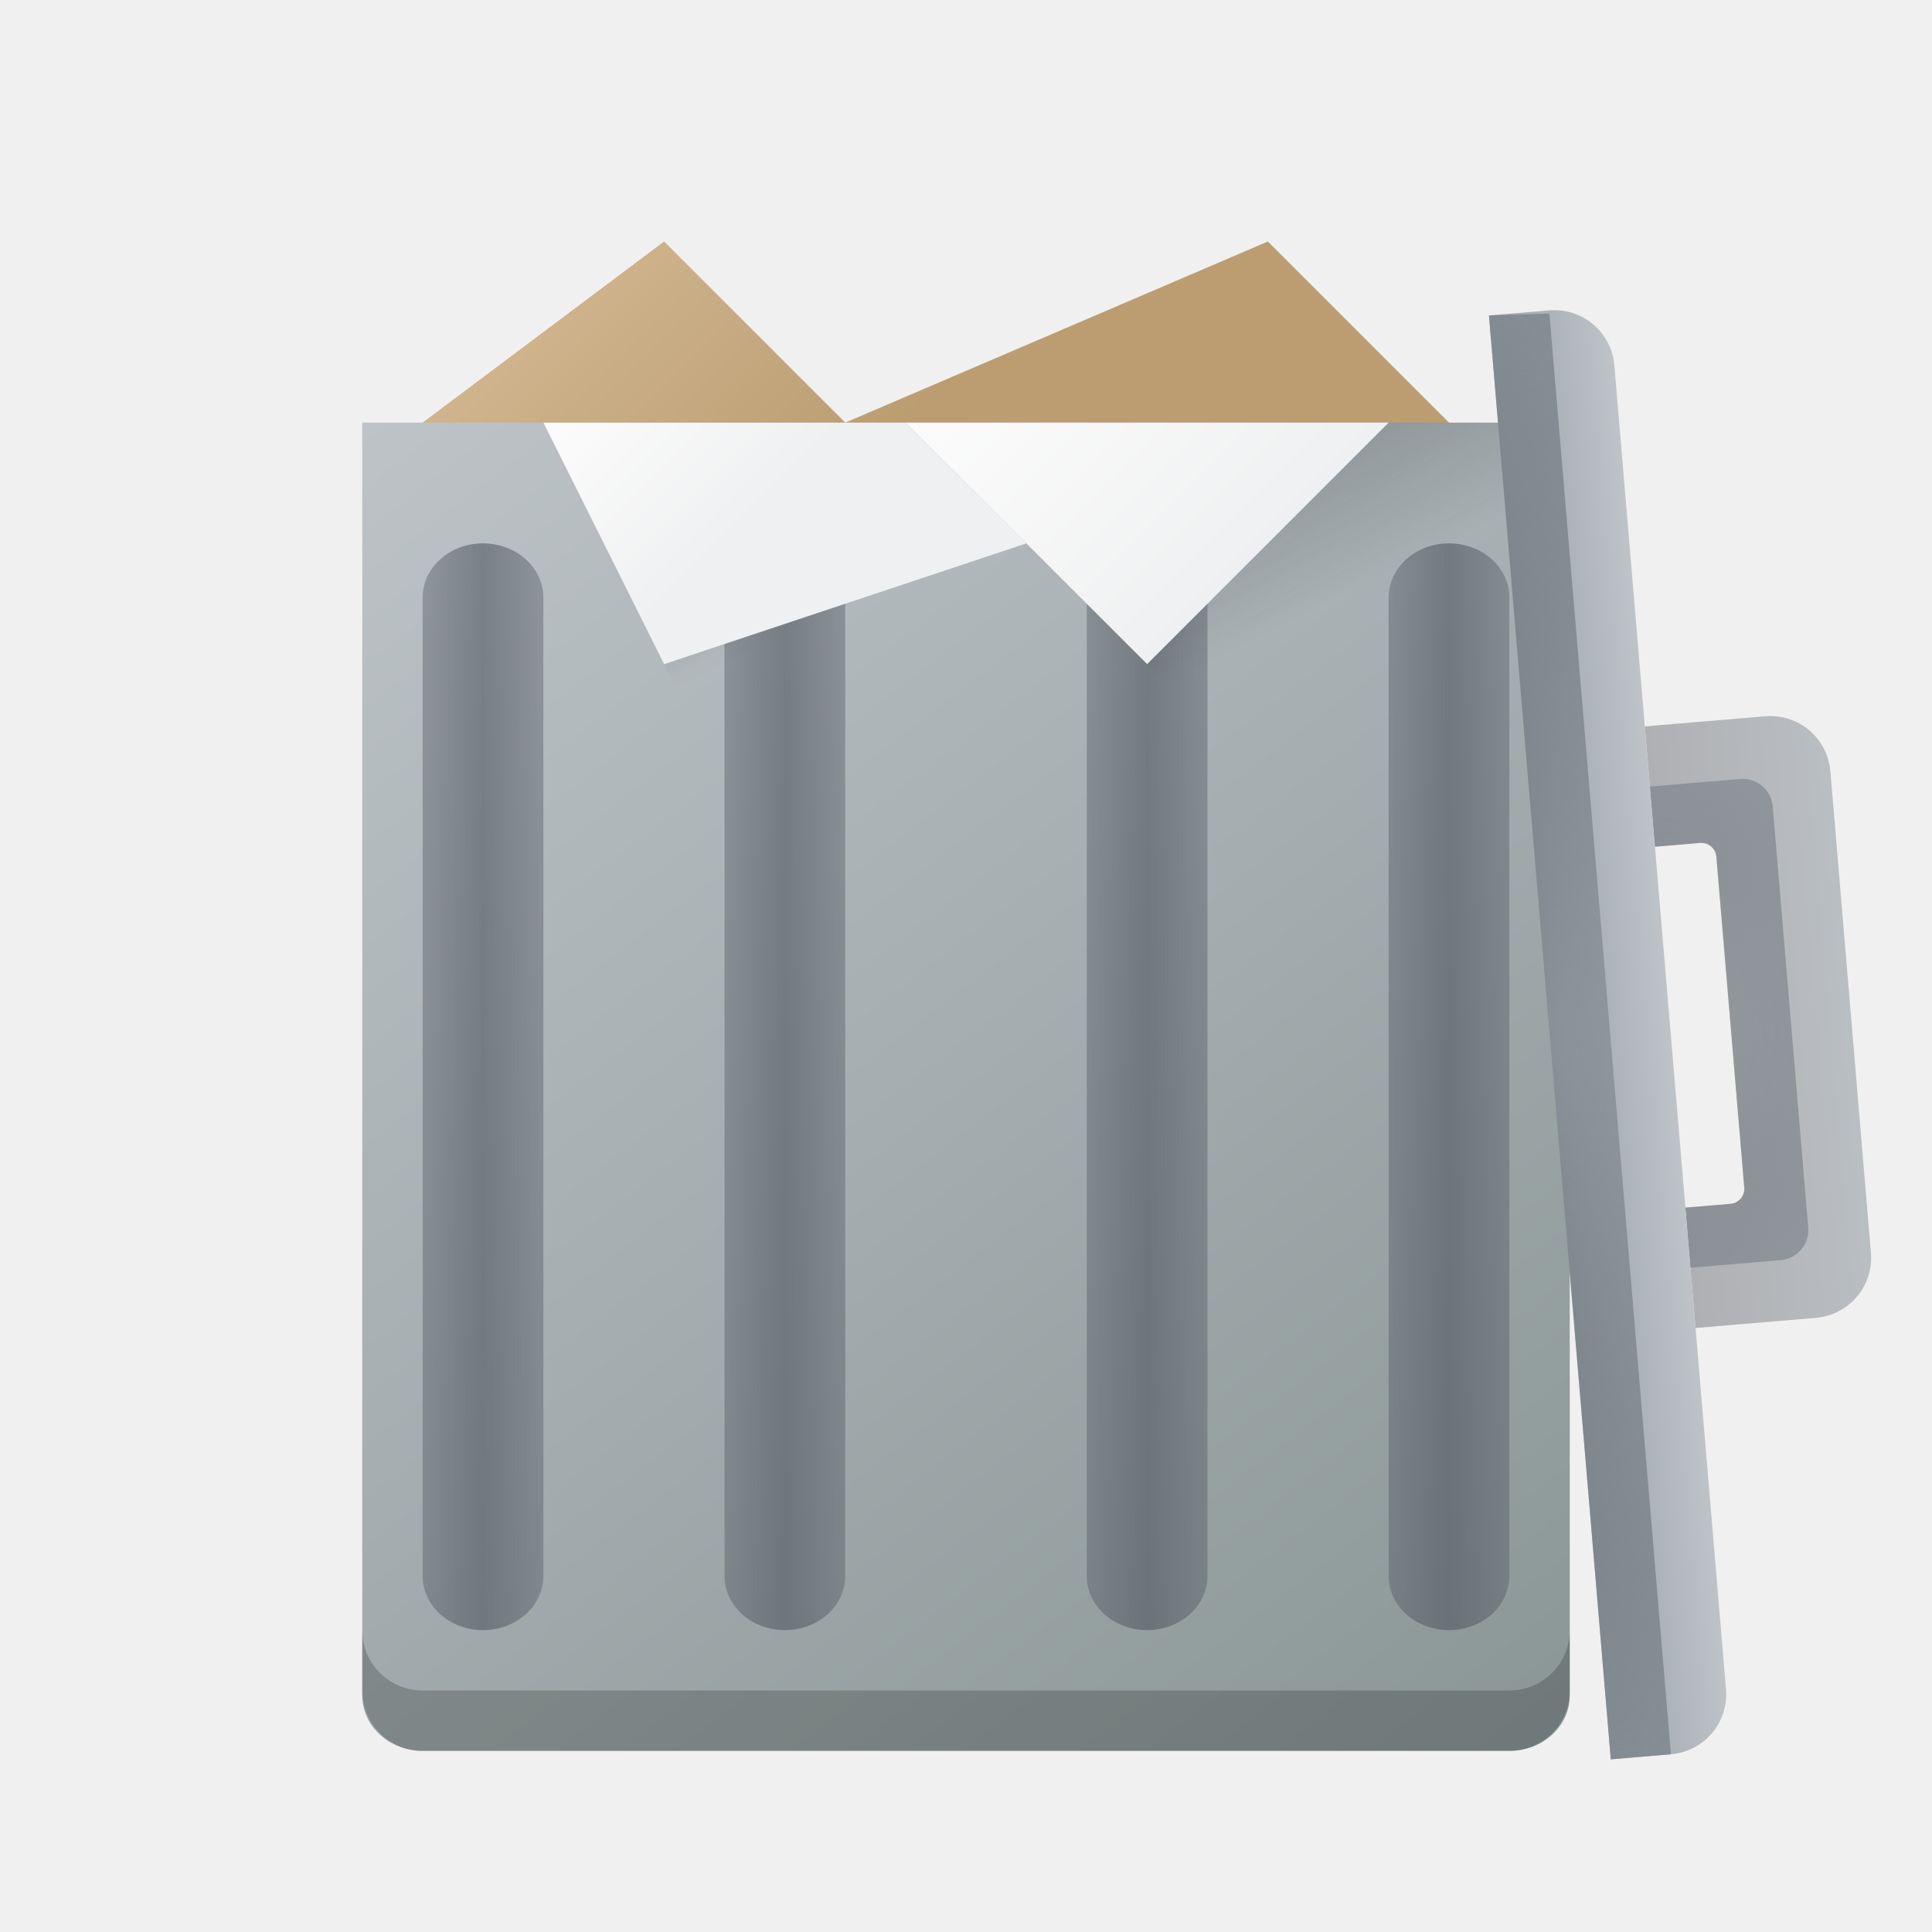
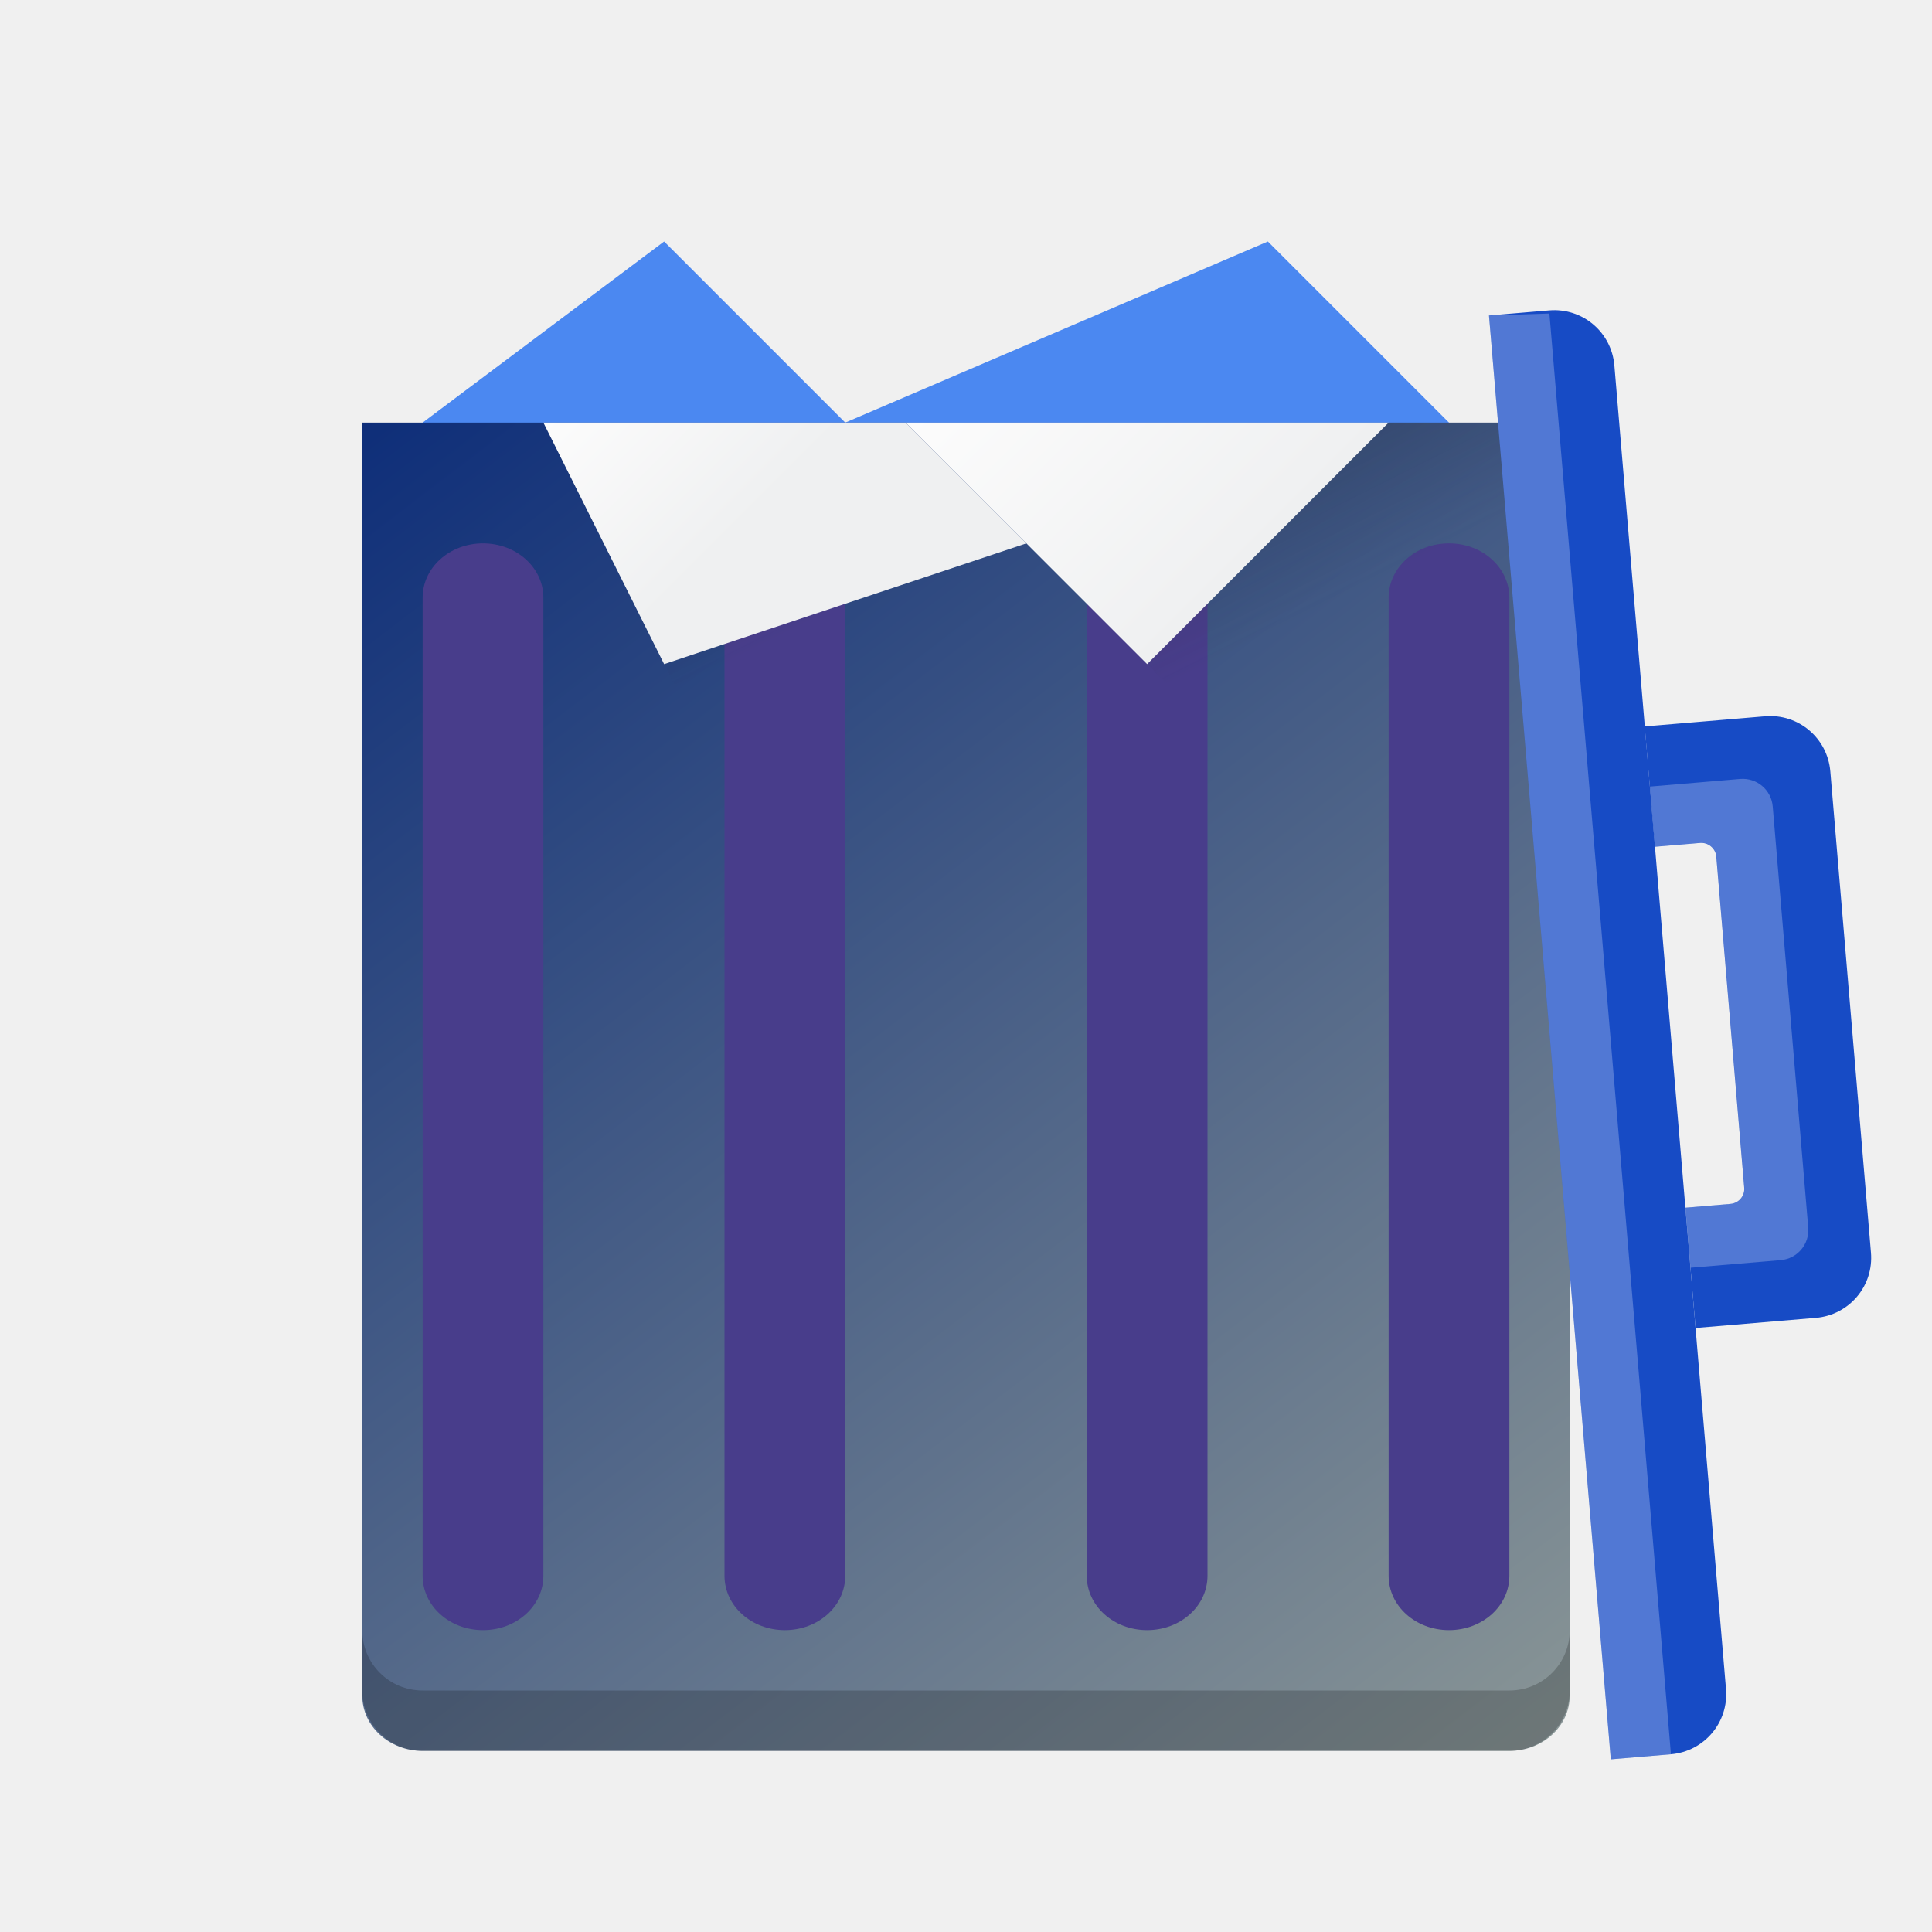
- <svg xmlns="http://www.w3.org/2000/svg" xmlns:xlink="http://www.w3.org/1999/xlink" version="1.1" viewBox="0 0 32 32">
-   <defs>
+ <svg xmlns="http://www.w3.org/2000/svg" xmlns:xlink="http://www.w3.org/1999/xlink" version="1.1" viewBox="0 0 32 32" id="svg91">
+   <defs id="defs36">
    <linearGradient id="u" x1="394.571" x2="399.571" y1="517.798" y2="522.798" gradientTransform="translate(-384.571,-515.798)" gradientUnits="userSpaceOnUse">
-       <stop stop-color="#d4ba94" offset="0" />
-       <stop stop-color="#bb9d71" offset="1" />
+       <stop stop-color="#d4ba94" offset="0" id="stop2" />
+       <stop stop-color="#bb9d71" offset="1" id="stop4" />
    </linearGradient>
-     <linearGradient id="t" x1="390.571" x2="410.571" y1="521.798" y2="545.798" gradientTransform="matrix(1 0 0 .9166667 -384.571 -471.3148)" gradientUnits="userSpaceOnUse">
-       <stop stop-color="#bdc3c7" offset="0" />
-       <stop stop-color="#8a9696" offset="1" />
+     <linearGradient id="t" x1="390.571" x2="410.571" y1="521.798" y2="545.798" gradientTransform="matrix(1,0,0,0.9166667,-384.571,-471.3148)" gradientUnits="userSpaceOnUse">
+       <stop stop-color="#bdc3c7" offset="0" id="stop7" style="stop-color:#0e2e79;stop-opacity:1" />
+       <stop stop-color="#8a9696" offset="1" id="stop9" />
    </linearGradient>
    <linearGradient id="ab" x1="395.571" x2="395.571" y1="520.798" y2="516.798" gradientTransform="rotate(85.17769,488.1548,66.06004)" gradientUnits="userSpaceOnUse">
-       <stop stop-color="#afb0b3" offset="0" />
-       <stop stop-color="#bdc3c7" offset="1" />
+       <stop stop-color="#afb0b3" offset="0" id="stop12" />
+       <stop stop-color="#bdc3c7" offset="1" id="stop14" />
    </linearGradient>
    <radialGradient id="n" cx="16" cy="8.5" r="4" gradientTransform="matrix(.1471151 1.743805 -1.49469 .1260987 38.01476 -11.95857)" gradientUnits="userSpaceOnUse">
-       <stop stop-color="#4f575f" stop-opacity=".25" offset="0" />
-       <stop stop-color="#9da5ab" offset="1" />
+       <stop stop-color="#4f575f" stop-opacity=".25" offset="0" id="stop17" />
+       <stop stop-color="#9da5ab" offset="1" id="stop19" />
    </radialGradient>
    <linearGradient id="ad" x1="412.571" x2="412.571" y1="522.798" y2="520.798" gradientTransform="rotate(85.17769,488.1548,66.06004)" gradientUnits="userSpaceOnUse">
-       <stop stop-color="#9da5ab" offset="0" />
-       <stop stop-color="#bdc3c7" offset="1" />
+       <stop stop-color="#9da5ab" offset="0" id="stop22" />
+       <stop stop-color="#bdc3c7" offset="1" id="stop24" />
    </linearGradient>
    <linearGradient id="z" x1="391.571" x2="394.571" y1="534.798" y2="534.798" gradientTransform="matrix(.66667 0 0 .9 -249.047 -463.3182)" gradientUnits="userSpaceOnUse" xlink:href="#a" />
    <linearGradient id="x" x1="391.571" x2="394.571" y1="534.798" y2="534.798" gradientTransform="matrix(.66667 0 0 .8999999 -254.048 -463.3181)" gradientUnits="userSpaceOnUse" xlink:href="#a" />
-     <linearGradient id="w" x1="391.571" x2="394.571" y1="534.798" y2="534.798" gradientTransform="matrix(.66667 0 0 .9 -243.048 -463.3182)" gradientUnits="userSpaceOnUse" xlink:href="#a" />
+     <linearGradient id="w" x1="391.571" x2="394.571" y1="534.798" y2="534.798" gradientTransform="matrix(0.66667,0,0,0.9,-222.848,-463.3182)" gradientUnits="userSpaceOnUse" xlink:href="#a" />
    <linearGradient id="v" x1="391.571" x2="394.571" y1="534.798" y2="534.798" gradientTransform="matrix(.66667 0 0 .9 -238.047 -463.3182)" gradientUnits="userSpaceOnUse" xlink:href="#a" />
-     <radialGradient id="p" cx="20.571" cy="8.5" r="4" gradientTransform="matrix(.3145557 3.728534 -1.49469 .1260987 31.90703 -60.5646)" gradientUnits="userSpaceOnUse">
-       <stop stop-color="#4f575f" stop-opacity=".251" offset="0" />
-       <stop stop-color="#8a939a" offset="1" />
+     <radialGradient id="p" cx="20.571" cy="8.5" r="4" gradientTransform="matrix(0.3145557,3.728534,-1.49469,0.1260987,31.90703,-60.5646)" gradientUnits="userSpaceOnUse" xlink:href="#m">
+       <stop stop-color="#4f575f" stop-opacity=".251" offset="0" id="stop31" />
+       <stop stop-color="#8a939a" offset="1" id="stop33" />
    </radialGradient>
  </defs>
  <linearGradient id="o" x1="393.571" x2="396.071" y1="521.798" y2="524.298" gradientTransform="translate(-384.571,-514.798)" gradientUnits="userSpaceOnUse" xlink:href="#m" />
  <linearGradient id="m">
-     <stop stop-color="#fcfcfc" offset="0" />
-     <stop stop-color="#eff0f1" offset="1" />
+     <stop stop-color="#fcfcfc" offset="0" id="stop39" />
+     <stop stop-color="#eff0f1" offset="1" id="stop41" />
  </linearGradient>
  <linearGradient id="ac" x1="399.571" x2="400.571" y1="521.798" y2="523.798" gradientTransform="translate(-384.571,-514.798)" gradientUnits="userSpaceOnUse" xlink:href="#l" />
  <linearGradient id="l">
-     <stop stop-color="#292c2f" offset="0" />
-     <stop stop-color="#292c2f" stop-opacity="0" offset="1" />
+     <stop stop-color="#292c2f" offset="0" id="stop45" />
+     <stop stop-color="#292c2f" stop-opacity="0" offset="1" id="stop47" />
  </linearGradient>
  <linearGradient id="aa" x1="409.571" x2="405.571" y1="521.798" y2="525.798" gradientTransform="matrix(-1,0,0,1,424.572,-514.798)" gradientUnits="userSpaceOnUse" xlink:href="#m" />
  <linearGradient id="y" x1="407.571" x2="408.571" y1="521.798" y2="523.798" gradientTransform="translate(-384.571,-514.798)" gradientUnits="userSpaceOnUse" xlink:href="#l" />
  <linearGradient id="a">
-     <stop stop-color="#4f575f" stop-opacity=".4" offset="0" />
-     <stop stop-color="#4f575f" stop-opacity=".6" offset=".5" />
-     <stop stop-color="#4f575f" stop-opacity=".4" offset="1" />
+     <stop stop-color="#4f575f" stop-opacity=".4" offset="0" id="stop52" />
+     <stop stop-color="#4f575f" stop-opacity=".6" offset=".5" id="stop54" />
+     <stop stop-color="#4f575f" stop-opacity=".4" offset="1" id="stop56" />
  </linearGradient>
-   <path d="m21 4-7 3-3-3-4 3v1l3 8 14-9z" fill="url(#u)" />
-   <path d="M 6,7 V 28.083 C 6,28.591 6.446,29 7,29 h 18 c 0.554,0 1,-0.409 1,-0.917 V 7 Z" fill="url(#t)" stroke-width=".957" />
-   <g stroke-width=".949">
-     <path d="m13 9c0.554 0 1 0.401 1 0.9v16.2c0 0.499-0.446 0.9-1 0.9s-1-0.401-1-0.9v-16.2c0-0.499 0.446-0.9 1-0.9z" fill="url(#z)" />
-     <path d="m8 9c0.554 0 1 0.401 1 0.9v16.2c0 0.499-0.446 0.9-1 0.9s-1-0.401-1-0.9v-16.2c0-0.499 0.446-0.9 1-0.9z" fill="url(#x)" />
-     <path d="m19 9c0.554 0 1 0.401 1 0.9v16.2c0 0.499-0.446 0.9-1 0.9s-1-0.401-1-0.9v-16.2c0-0.499 0.446-0.9 1-0.9z" fill="url(#w)" />
-     <path d="m24 9c0.554 0 1 0.401 1 0.9v16.2c0 0.499-0.446 0.9-1 0.9s-1-0.401-1-0.9v-16.2c0-0.499 0.446-0.9 1-0.9z" fill="url(#v)" />
+   <path d="M 21,4 14,7 11,4 7,7 v 1 l 3,8 14,-9 z" id="path59" style="fill:#4b88f1;fill-opacity:1" />
+   <path d="M 6,7 V 28.083 C 6,28.591 6.446,29 7,29 h 18 c 0.554,0 1,-0.409 1,-0.917 V 7 Z" id="path61" style="fill:url(#t);stroke-width:0.957" />
+   <g stroke-width=".949" id="g71">
+     <path d="m 13,9 c 0.554,0 1,0.401 1,0.9 v 16.2 c 0,0.499 -0.446,0.9 -1,0.9 -0.554,0 -1,-0.401 -1,-0.9 V 9.9 C 12,9.401 12.446,9 13,9 Z" id="path63" style="fill:#483d8b;fill-opacity:1" />
+     <path d="M 8,9 C 8.554,9 9,9.401 9,9.9 V 26.1 C 9,26.599 8.554,27 8,27 7.446,27 7,26.599 7,26.1 V 9.9 C 7,9.401 7.446,9 8,9 Z" id="path65" style="fill:#483d8b;fill-opacity:1" />
+     <path d="m 19,9 c 0.554,0 1,0.401 1,0.9 v 16.2 c 0,0.499 -0.446,0.9 -1,0.9 -0.554,0 -1,-0.401 -1,-0.9 V 9.9 C 18,9.401 18.446,9 19,9 Z" id="path67" style="fill:#483d8b;fill-opacity:1" />
+     <path d="m 24,9 c 0.554,0 1,0.401 1,0.9 v 16.2 c 0,0.499 -0.446,0.9 -1,0.9 -0.554,0 -1,-0.401 -1,-0.9 V 9.9 C 23,9.401 23.446,9 24,9 Z" id="path69" style="fill:#483d8b;fill-opacity:1" />
  </g>
-   <path d="m6 27v1c0 0.554 0.446 1 1 1h18c0.554 0 1-0.446 1-1v-1c0 0.554-0.446 1-1 1h-18c-0.554 0-1-0.446-1-1z" opacity=".2" />
-   <path d="m13 15 6-4-4-4h-6z" fill="url(#ac)" opacity=".2" />
-   <path d="m9 7 2 4 6-2-2-2z" fill="url(#o)" />
-   <path d="m23 7-4 4-4-4z" fill="url(#aa)" />
-   <path d="m19 11 7 7v-11h-3z" fill="url(#y)" opacity=".2" />
-   <path d="m30.317 12.776c-0.047-0.552-0.528-0.959-1.081-0.912l-1.993 0.168 0.168 1.993 0.747-0.063a0.25 0.25 0 0 1 0.269 0.211l0.465 5.515a0.25 0.25 0 0 1-0.23 0.252l-0.747 0.063 0.168 1.993 1.993-0.168c0.552-0.047 0.959-0.528 0.912-1.081z" fill="url(#ab)" />
-   <path d="m29.362 13.358c-0.023-0.276-0.264-0.479-0.54-0.456l-1.495 0.126 0.084 0.996 0.747-0.063a0.25 0.25 0 0 1 0.269 0.211l0.465 5.515a0.25 0.25 0 0 1-0.23 0.252l-0.747 0.063 0.084 0.996 1.495-0.126c0.276-0.023 0.479-0.264 0.456-0.54z" fill="url(#n)" />
-   <path d="m26.739 6.053c-0.047-0.552-0.528-0.959-1.081-0.912l-0.996 0.084 2.018 23.915 0.996-0.084c0.552-0.047 0.959-0.528 0.912-1.081z" fill="url(#ad)" />
-   <path d="m24.662 5.225 2.018 23.915 0.996-0.084-2.013-23.863z" fill="url(#p)" stroke-width=".999" />
+   <path d="m6 27v1c0 0.554 0.446 1 1 1h18c0.554 0 1-0.446 1-1v-1c0 0.554-0.446 1-1 1h-18c-0.554 0-1-0.446-1-1z" opacity=".2" id="path73" />
+   <path d="m13 15 6-4-4-4h-6z" fill="url(#ac)" opacity=".2" id="path75" />
+   <path d="m9 7 2 4 6-2-2-2z" fill="url(#o)" id="path77" />
+   <path d="m23 7-4 4-4-4z" fill="url(#aa)" id="path79" />
+   <path d="m19 11 7 7v-11h-3z" fill="url(#y)" opacity=".2" id="path81" />
+   <path d="m 30.316,12.776 c -0.047,-0.552 -0.528,-0.959 -1.081,-0.912 l -1.993,0.168 0.168,1.993 0.747,-0.063 a 0.25,0.25 0 0 1 0.269,0.211 l 0.465,5.515 A 0.25,0.25 0 0 1 28.663,19.94 l -0.747,0.063 0.168,1.993 1.993,-0.168 c 0.552,-0.047 0.959,-0.528 0.912,-1.081 z" id="path83" style="fill:#174bc5;fill-opacity:1" />
+   <path d="m29.362 13.358c-0.023-0.276-0.264-0.479-0.54-0.456l-1.495 0.126 0.084 0.996 0.747-0.063a0.25 0.25 0 0 1 0.269 0.211l0.465 5.515a0.25 0.25 0 0 1-0.23 0.252l-0.747 0.063 0.084 0.996 1.495-0.126c0.276-0.023 0.479-0.264 0.456-0.54z" fill="url(#n)" id="path85" style="fill:#ffffff;fill-opacity:0.25" />
+   <path d="M 26.739,6.053 C 26.692,5.501 26.21,5.094 25.658,5.141 l -0.996,0.084 2.018,23.915 0.996,-0.084 c 0.552,-0.047 0.959,-0.528 0.912,-1.081 z" id="path87" style="fill:#174bc5;fill-opacity:1" />
+   <path d="m24.662 5.225 2.018 23.915 0.996-0.084-2.013-23.863z" id="path89" stroke-width=".999" fill="url(#p)" style="fill-opacity:0.251;fill:#ffffff" />
</svg>
